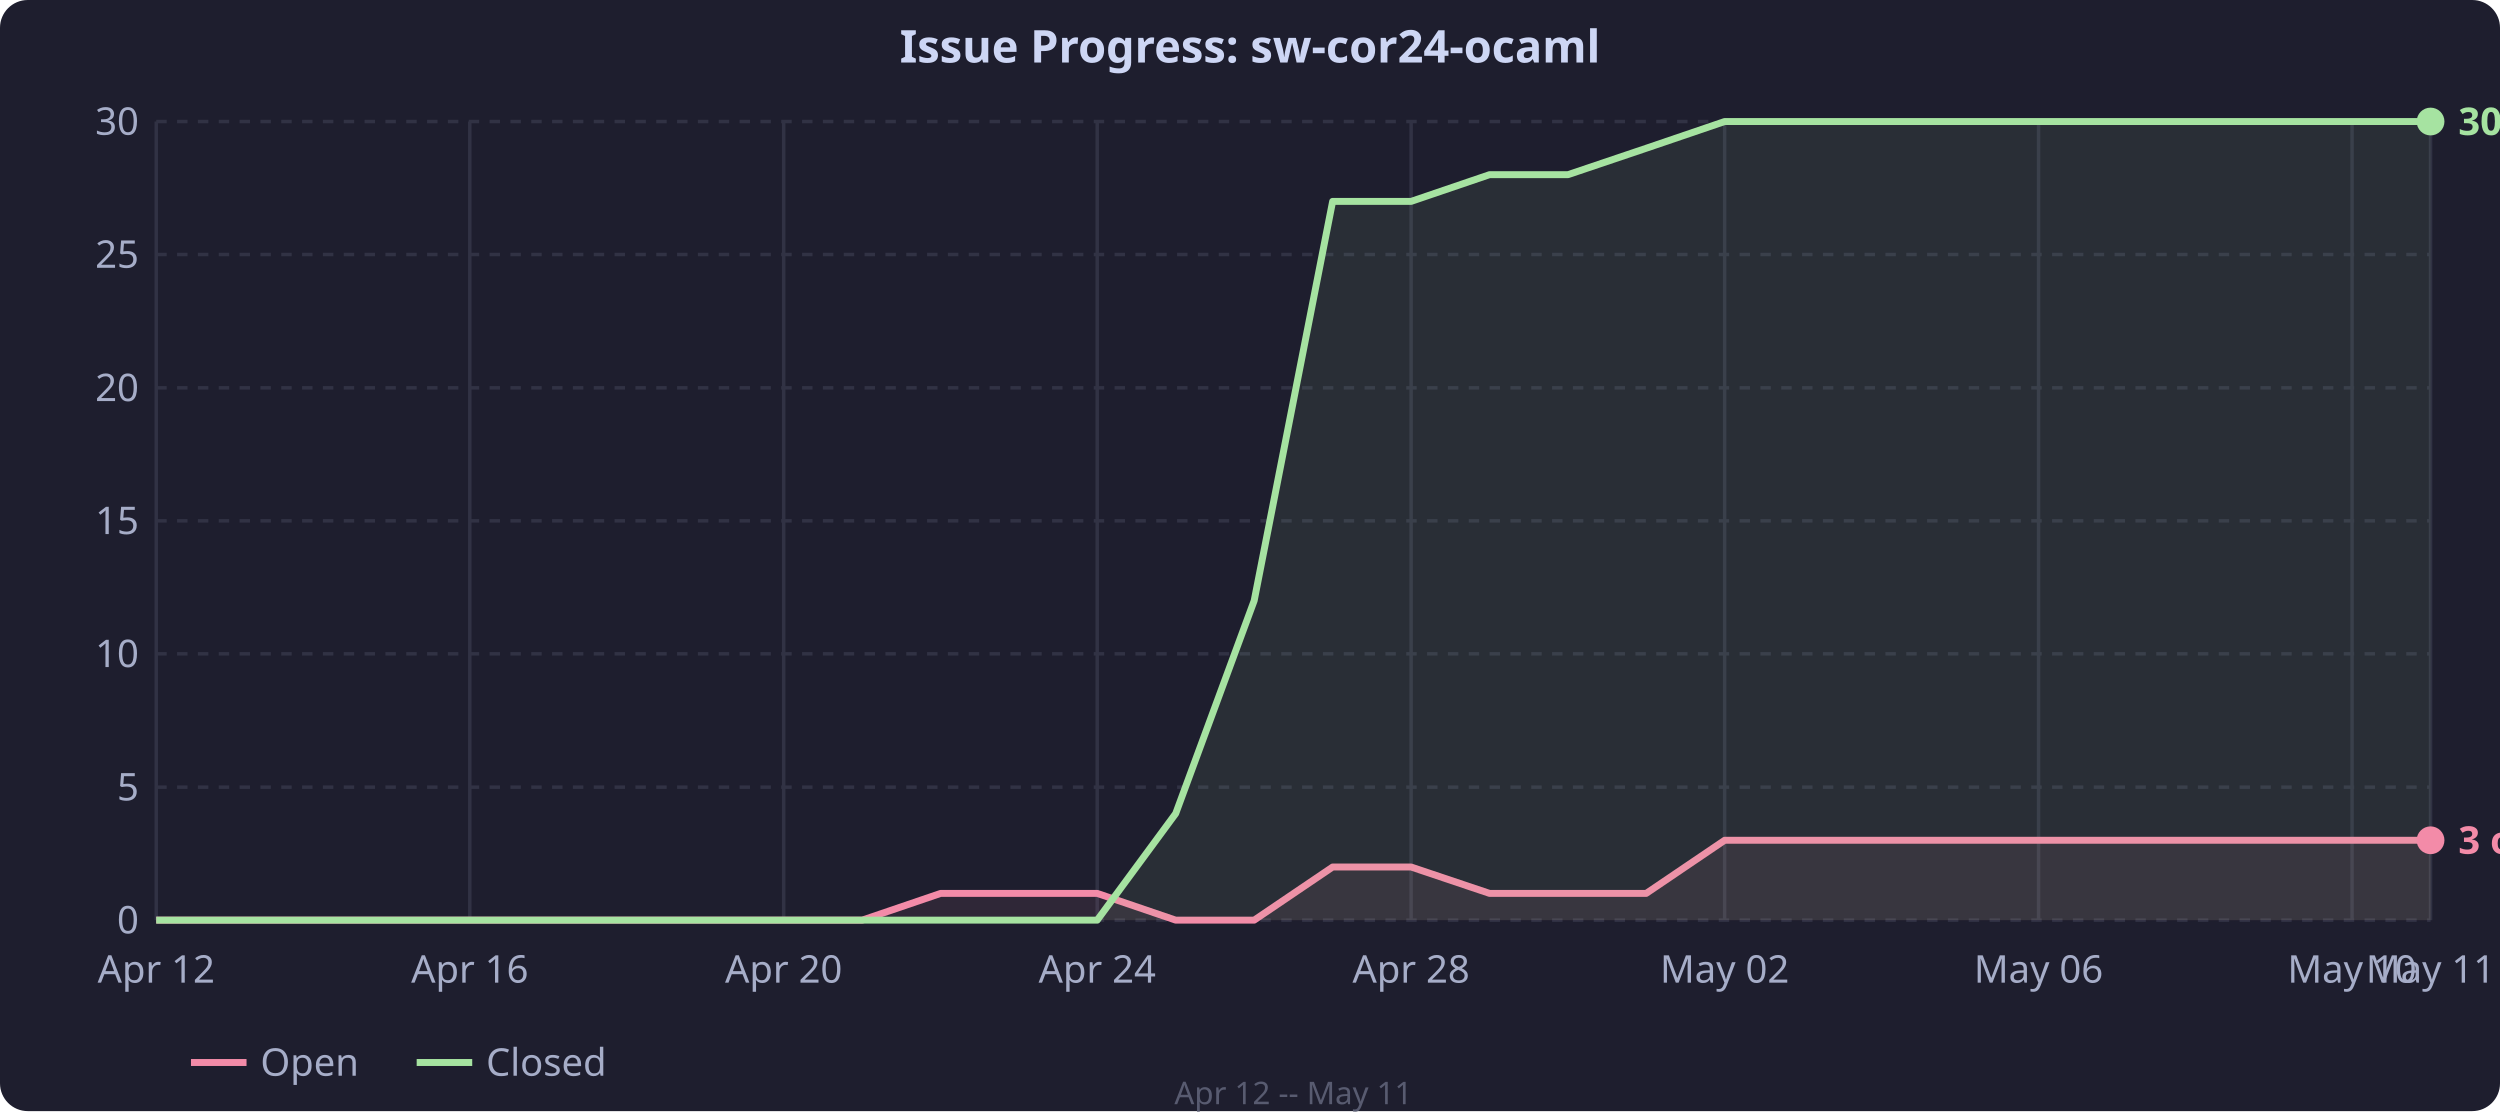
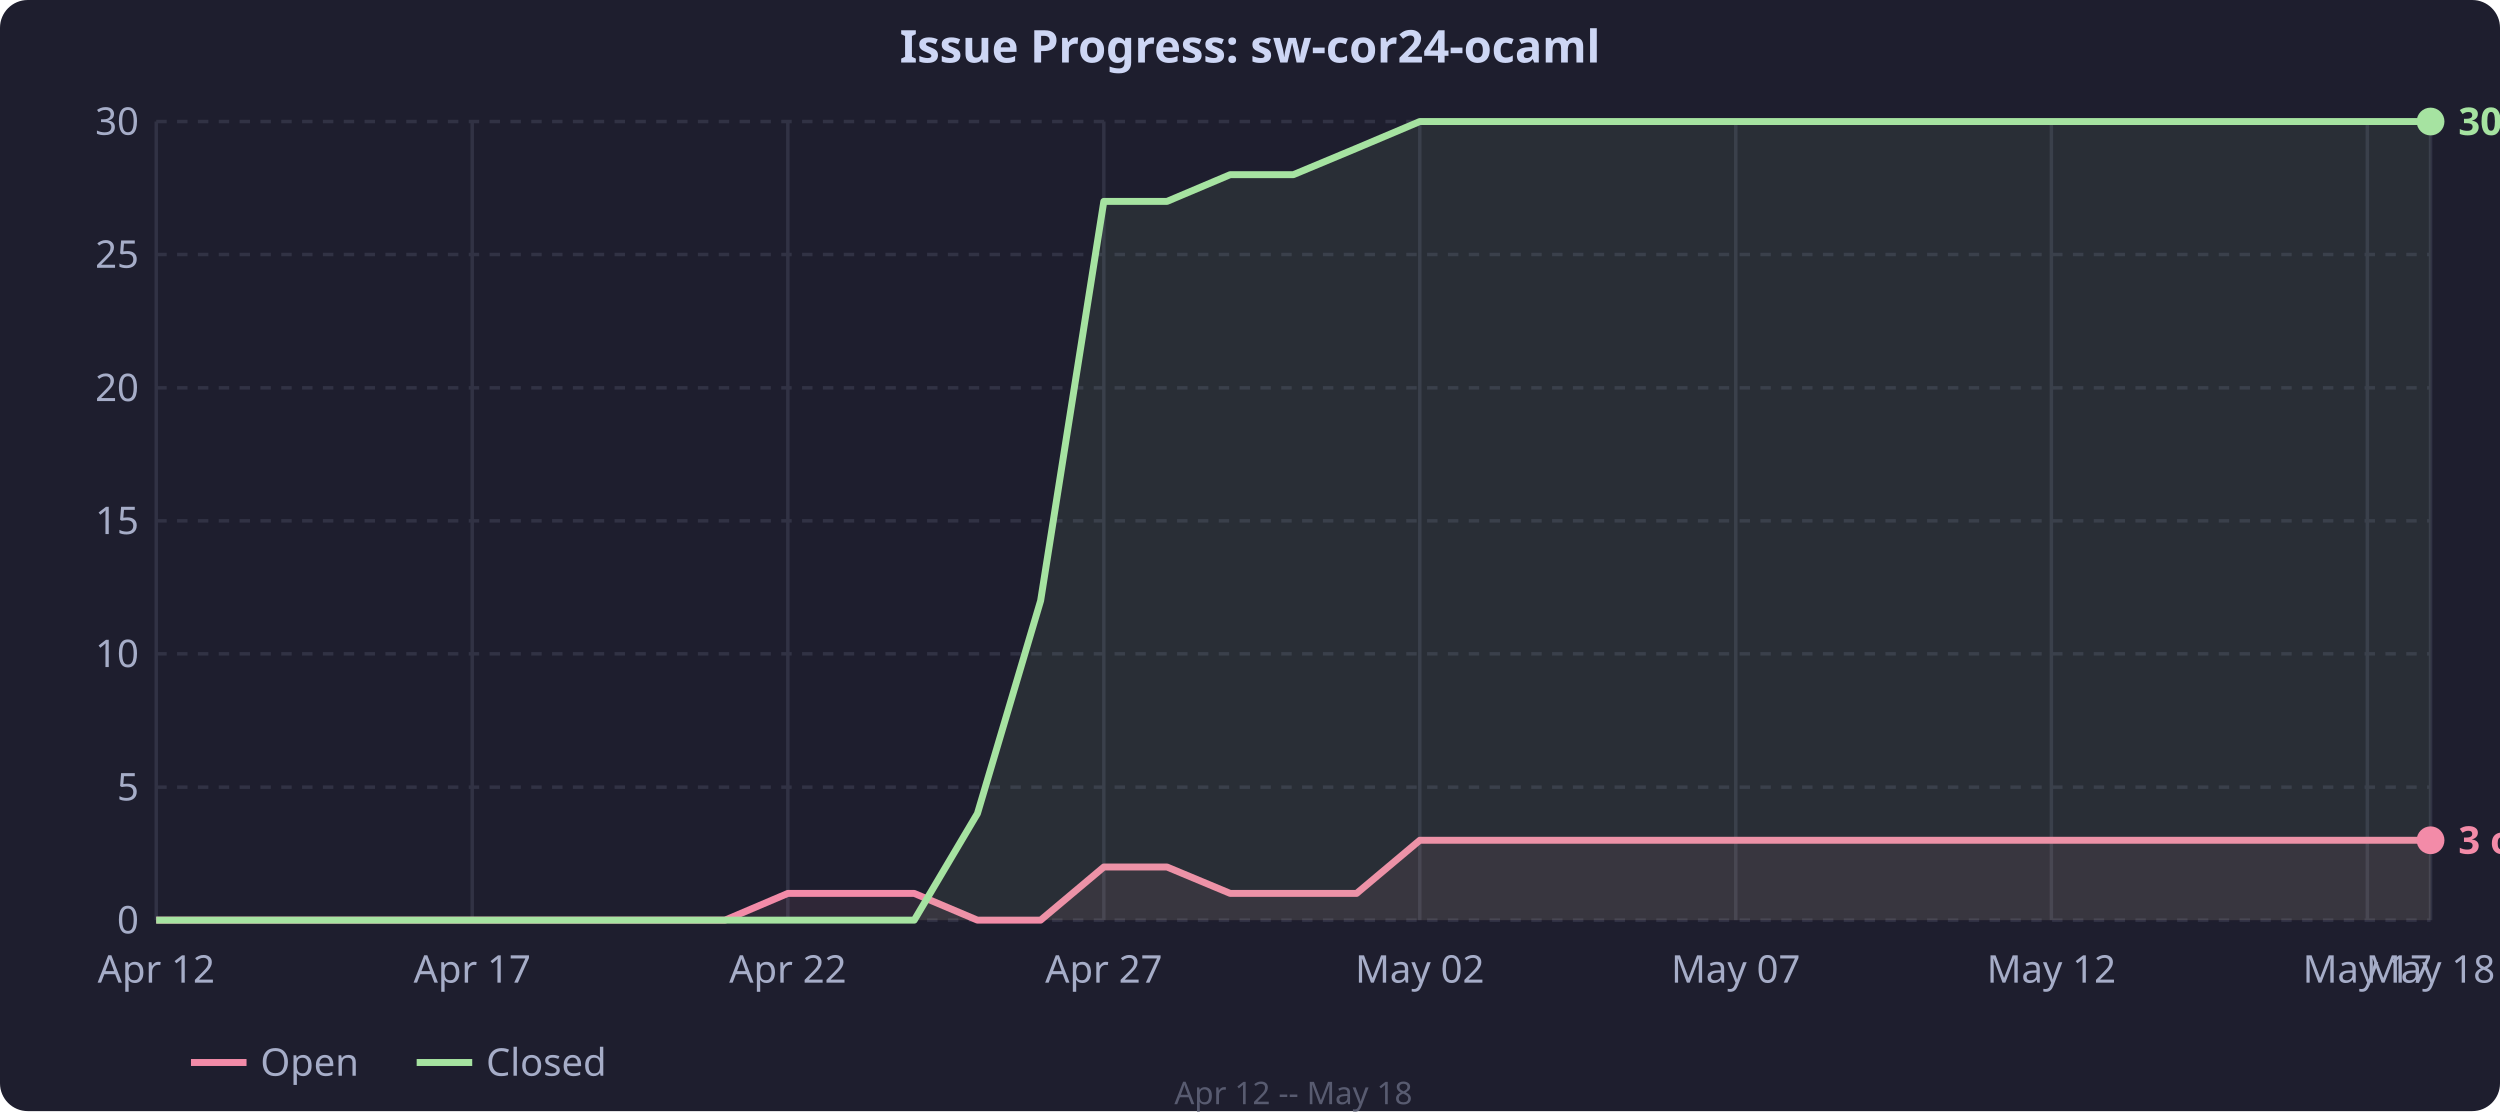
<svg xmlns="http://www.w3.org/2000/svg" viewBox="0 0 720 320" style="font-family: system-ui, sans-serif; font-size: 11px; color: #cdd6f4;">
  <rect width="720" height="320" fill="#1e1e2e" rx="8" />
  <line x1="45" y1="265.0" x2="700" y2="265.0" stroke="#313244" stroke-dasharray="3,3" />
  <text x="40" y="265.0" fill="#a6adc8" text-anchor="end" dominant-baseline="middle">0</text>
  <line x1="45" y1="226.7" x2="700" y2="226.7" stroke="#313244" stroke-dasharray="3,3" />
  <text x="40" y="226.7" fill="#a6adc8" text-anchor="end" dominant-baseline="middle">5</text>
  <line x1="45" y1="188.3" x2="700" y2="188.3" stroke="#313244" stroke-dasharray="3,3" />
  <text x="40" y="188.3" fill="#a6adc8" text-anchor="end" dominant-baseline="middle">10</text>
  <line x1="45" y1="150.0" x2="700" y2="150.0" stroke="#313244" stroke-dasharray="3,3" />
  <text x="40" y="150.0" fill="#a6adc8" text-anchor="end" dominant-baseline="middle">15</text>
  <line x1="45" y1="111.7" x2="700" y2="111.7" stroke="#313244" stroke-dasharray="3,3" />
  <text x="40" y="111.7" fill="#a6adc8" text-anchor="end" dominant-baseline="middle">20</text>
  <line x1="45" y1="73.3" x2="700" y2="73.3" stroke="#313244" stroke-dasharray="3,3" />
  <text x="40" y="73.3" fill="#a6adc8" text-anchor="end" dominant-baseline="middle">25</text>
  <line x1="45" y1="35.0" x2="700" y2="35.0" stroke="#313244" stroke-dasharray="3,3" />
  <text x="40" y="35.0" fill="#a6adc8" text-anchor="end" dominant-baseline="middle">30</text>
  <text x="45.0" y="283" fill="#a6adc8" text-anchor="middle">Apr 12</text>
  <line x1="45.0" y1="35" x2="45.0" y2="265" stroke="#313244" />
-   <text x="135.3" y="283" fill="#a6adc8" text-anchor="middle">Apr 16</text>
-   <line x1="135.3" y1="35" x2="135.3" y2="265" stroke="#313244" />
-   <text x="225.7" y="283" fill="#a6adc8" text-anchor="middle">Apr 20</text>
-   <line x1="225.7" y1="35" x2="225.7" y2="265" stroke="#313244" />
-   <text x="316.0" y="283" fill="#a6adc8" text-anchor="middle">Apr 24</text>
-   <line x1="316.0" y1="35" x2="316.0" y2="265" stroke="#313244" />
-   <text x="406.4" y="283" fill="#a6adc8" text-anchor="middle">Apr 28</text>
-   <line x1="406.4" y1="35" x2="406.4" y2="265" stroke="#313244" />
-   <text x="496.7" y="283" fill="#a6adc8" text-anchor="middle">May 02</text>
-   <line x1="496.7" y1="35" x2="496.7" y2="265" stroke="#313244" />
-   <text x="587.1" y="283" fill="#a6adc8" text-anchor="middle">May 06</text>
-   <line x1="587.1" y1="35" x2="587.1" y2="265" stroke="#313244" />
-   <text x="677.4" y="283" fill="#a6adc8" text-anchor="middle">May 10</text>
-   <line x1="677.4" y1="35" x2="677.4" y2="265" stroke="#313244" />
-   <text x="700.0" y="283" fill="#a6adc8" text-anchor="middle">May 11</text>
+   <text x="136.0" y="283" fill="#a6adc8" text-anchor="middle">Apr 17</text>
+   <line x1="136.0" y1="35" x2="136.0" y2="265" stroke="#313244" />
+   <text x="226.9" y="283" fill="#a6adc8" text-anchor="middle">Apr 22</text>
+   <line x1="226.9" y1="35" x2="226.9" y2="265" stroke="#313244" />
+   <text x="317.9" y="283" fill="#a6adc8" text-anchor="middle">Apr 27</text>
+   <line x1="317.9" y1="35" x2="317.9" y2="265" stroke="#313244" />
+   <text x="408.9" y="283" fill="#a6adc8" text-anchor="middle">May 02</text>
+   <line x1="408.9" y1="35" x2="408.9" y2="265" stroke="#313244" />
+   <text x="499.9" y="283" fill="#a6adc8" text-anchor="middle">May 07</text>
+   <line x1="499.9" y1="35" x2="499.9" y2="265" stroke="#313244" />
+   <text x="590.8" y="283" fill="#a6adc8" text-anchor="middle">May 12</text>
+   <line x1="590.8" y1="35" x2="590.8" y2="265" stroke="#313244" />
+   <text x="681.8" y="283" fill="#a6adc8" text-anchor="middle">May 17</text>
+   <line x1="681.8" y1="35" x2="681.8" y2="265" stroke="#313244" />
+   <text x="700.0" y="283" fill="#a6adc8" text-anchor="middle">May 18</text>
  <line x1="700.0" y1="35" x2="700.0" y2="265" stroke="#313244" />
-   <polygon fill="rgba(243,139,168,0.08)" points="45.0,265.0 67.6,265.0 90.2,265.0 112.8,265.0 135.3,265.0 157.9,265.0 180.5,265.0 203.1,265.0 225.7,265.0 248.3,265.0 270.9,257.3 293.4,257.3 316.0,257.3 338.6,265.0 361.2,265.0 383.8,249.7 406.4,249.7 429.0,257.3 451.6,257.3 474.1,257.3 496.7,242.0 519.3,242.0 541.9,242.0 564.5,242.0 587.1,242.0 609.7,242.0 632.2,242.0 654.8,242.0 677.4,242.0 700.0,242.0 700.0,265.0 45.0,265.0" />
-   <polyline fill="none" stroke="#f38ba8" stroke-width="2" stroke-linejoin="round" points="45.0,265.0 67.6,265.0 90.2,265.0 112.8,265.0 135.3,265.0 157.9,265.0 180.5,265.0 203.1,265.0 225.7,265.0 248.3,265.0 270.9,257.3 293.4,257.3 316.0,257.3 338.6,265.0 361.2,265.0 383.8,249.7 406.4,249.7 429.0,257.3 451.6,257.3 474.1,257.3 496.7,242.0 519.3,242.0 541.9,242.0 564.5,242.0 587.1,242.0 609.7,242.0 632.2,242.0 654.8,242.0 677.4,242.0 700.0,242.0" />
-   <polygon fill="rgba(166,227,161,0.08)" points="45.0,265.0 67.6,265.0 90.2,265.0 112.8,265.0 135.3,265.0 157.9,265.0 180.5,265.0 203.1,265.0 225.7,265.0 248.3,265.0 270.9,265.0 293.4,265.0 316.0,265.0 338.6,234.3 361.2,173.0 383.8,58.0 406.4,58.0 429.0,50.3 451.6,50.3 474.1,42.7 496.7,35.0 519.3,35.0 541.9,35.0 564.5,35.0 587.1,35.0 609.7,35.0 632.2,35.0 654.8,35.0 677.4,35.0 700.0,35.0 700.0,265.0 45.0,265.0" />
-   <polyline fill="none" stroke="#a6e3a1" stroke-width="2" stroke-linejoin="round" points="45.0,265.0 67.6,265.0 90.2,265.0 112.8,265.0 135.3,265.0 157.9,265.0 180.5,265.0 203.1,265.0 225.7,265.0 248.3,265.0 270.9,265.0 293.4,265.0 316.0,265.0 338.6,234.3 361.2,173.0 383.8,58.0 406.4,58.0 429.0,50.3 451.6,50.3 474.1,42.7 496.7,35.0 519.3,35.0 541.9,35.0 564.5,35.0 587.1,35.0 609.7,35.0 632.2,35.0 654.8,35.0 677.4,35.0 700.0,35.0" />
+   <polygon fill="rgba(243,139,168,0.08)" points="45.0,265.0 63.2,265.0 81.4,265.0 99.6,265.0 117.8,265.0 136.0,265.0 154.2,265.0 172.4,265.0 190.6,265.0 208.8,265.0 226.9,257.3 245.1,257.3 263.3,257.3 281.5,265.0 299.7,265.0 317.9,249.7 336.1,249.7 354.3,257.3 372.5,257.3 390.7,257.3 408.9,242.0 427.1,242.0 445.3,242.0 463.5,242.0 481.7,242.0 499.9,242.0 518.1,242.0 536.2,242.0 554.4,242.0 572.6,242.0 590.8,242.0 609.0,242.0 627.2,242.0 645.4,242.0 663.6,242.0 681.8,242.0 700.0,242.0 700.0,265.0 45.0,265.0" />
+   <polyline fill="none" stroke="#f38ba8" stroke-width="2" stroke-linejoin="round" points="45.0,265.0 63.2,265.0 81.4,265.0 99.6,265.0 117.8,265.0 136.0,265.0 154.2,265.0 172.4,265.0 190.6,265.0 208.8,265.0 226.9,257.3 245.1,257.3 263.3,257.3 281.5,265.0 299.7,265.0 317.9,249.7 336.1,249.7 354.3,257.3 372.5,257.3 390.7,257.3 408.9,242.0 427.1,242.0 445.3,242.0 463.5,242.0 481.7,242.0 499.9,242.0 518.1,242.0 536.2,242.0 554.4,242.0 572.6,242.0 590.8,242.0 609.0,242.0 627.2,242.0 645.4,242.0 663.6,242.0 681.8,242.0 700.0,242.0" />
+   <polygon fill="rgba(166,227,161,0.08)" points="45.0,265.0 63.2,265.0 81.4,265.0 99.6,265.0 117.8,265.0 136.0,265.0 154.2,265.0 172.4,265.0 190.6,265.0 208.8,265.0 226.9,265.0 245.1,265.0 263.3,265.0 281.5,234.3 299.7,173.0 317.9,58.0 336.1,58.0 354.3,50.3 372.5,50.3 390.7,42.7 408.9,35.0 427.1,35.0 445.3,35.0 463.5,35.0 481.7,35.0 499.9,35.0 518.1,35.0 536.2,35.0 554.4,35.0 572.6,35.0 590.8,35.0 609.0,35.0 627.2,35.0 645.4,35.0 663.6,35.0 681.8,35.0 700.0,35.0 700.0,265.0 45.0,265.0" />
+   <polyline fill="none" stroke="#a6e3a1" stroke-width="2" stroke-linejoin="round" points="45.0,265.0 63.2,265.0 81.4,265.0 99.6,265.0 117.8,265.0 136.0,265.0 154.2,265.0 172.4,265.0 190.6,265.0 208.8,265.0 226.9,265.0 245.1,265.0 263.3,265.0 281.5,234.3 299.7,173.0 317.9,58.0 336.1,58.0 354.3,50.3 372.5,50.3 390.7,42.7 408.9,35.0 427.1,35.0 445.3,35.0 463.5,35.0 481.7,35.0 499.9,35.0 518.1,35.0 536.2,35.0 554.4,35.0 572.6,35.0 590.8,35.0 609.0,35.0 627.2,35.0 645.4,35.0 663.6,35.0 681.8,35.0 700.0,35.0" />
  <circle cx="700.0" cy="242.0" r="4" fill="#f38ba8" />
  <circle cx="700.0" cy="35.0" r="4" fill="#a6e3a1" />
  <text x="708.0" y="242.0" fill="#f38ba8" text-anchor="start" dominant-baseline="middle" font-size="11px" font-weight="600">3 open</text>
  <text x="708.0" y="35.0" fill="#a6e3a1" text-anchor="start" dominant-baseline="middle" font-size="11px" font-weight="600">30 closed</text>
  <text x="360" y="18" fill="#cdd6f4" text-anchor="middle" font-size="13px" font-weight="600">Issue Progress: sw-cor24-ocaml</text>
  <line x1="55" y1="306" x2="71" y2="306" stroke="#f38ba8" stroke-width="2" />
  <text x="75" y="306" fill="#a6adc8" dominant-baseline="middle">Open</text>
  <line x1="120" y1="306" x2="136" y2="306" stroke="#a6e3a1" stroke-width="2" />
  <text x="140" y="306" fill="#a6adc8" dominant-baseline="middle">Closed</text>
-   <text x="372.5" y="318" fill="#585b70" text-anchor="middle" font-size="9px">Apr 12 -- May 11</text>
+   <text x="372.5" y="318" fill="#585b70" text-anchor="middle" font-size="9px">Apr 12 -- May 18</text>
</svg>
